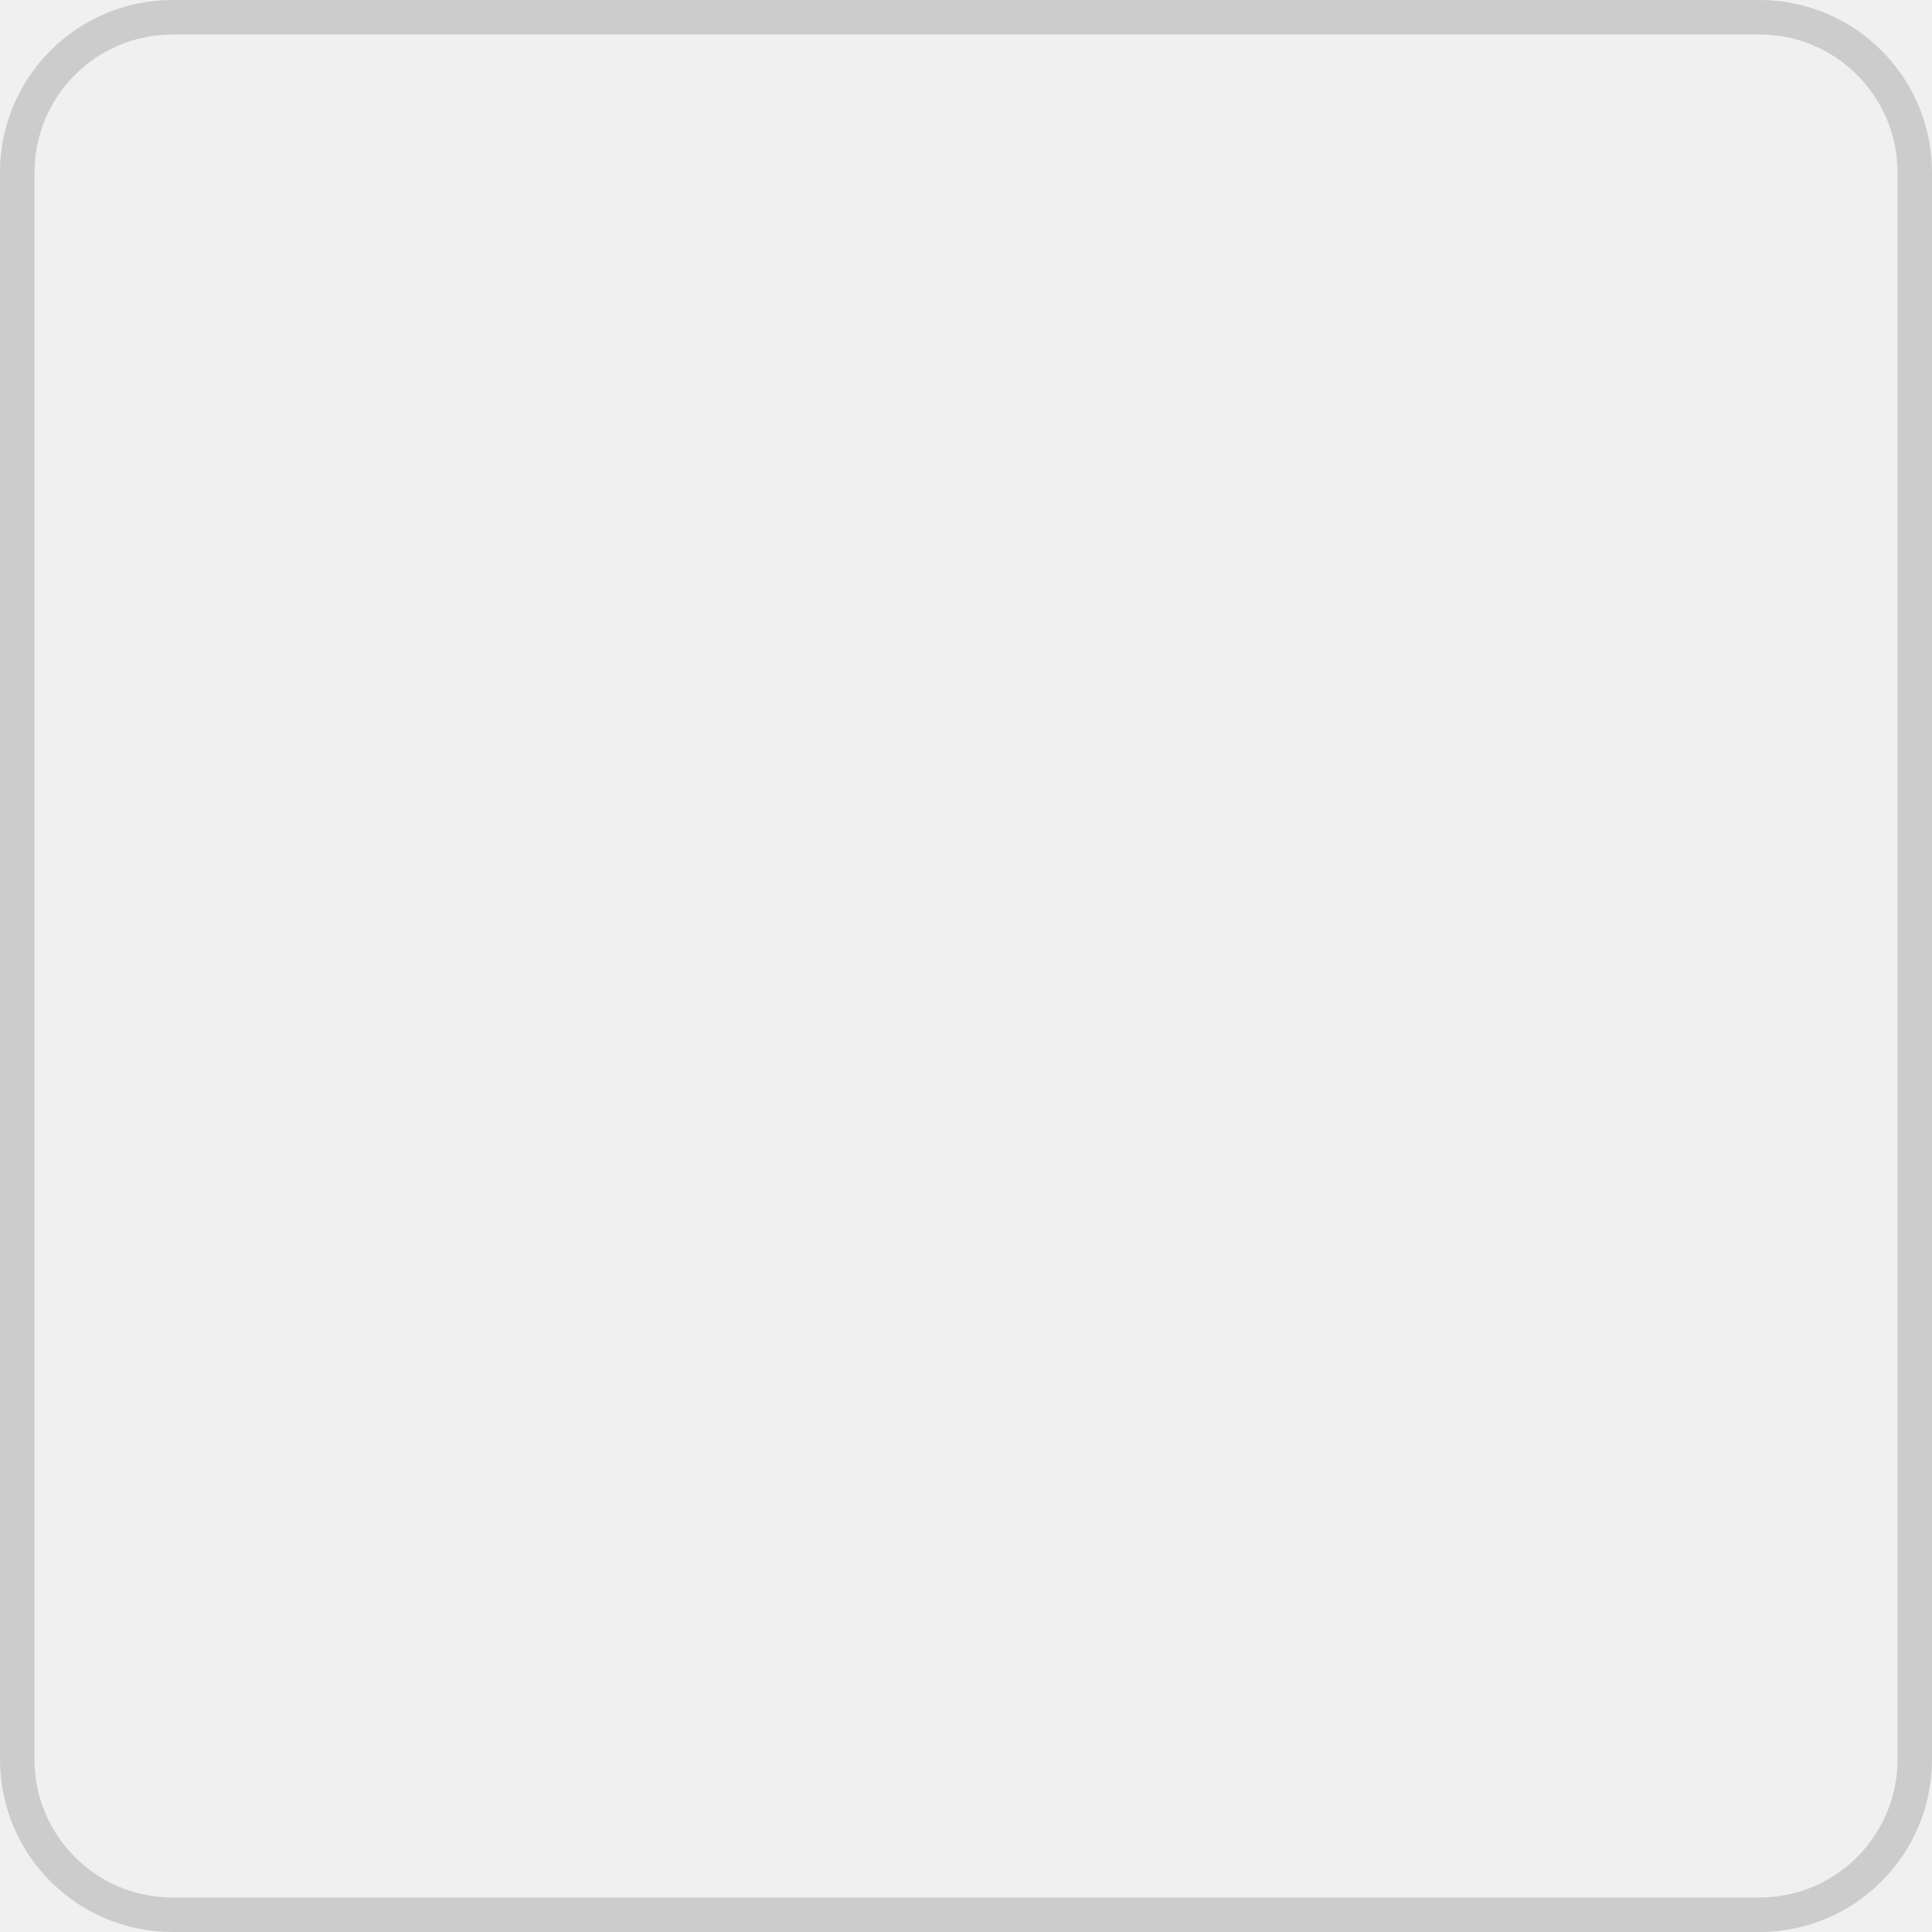
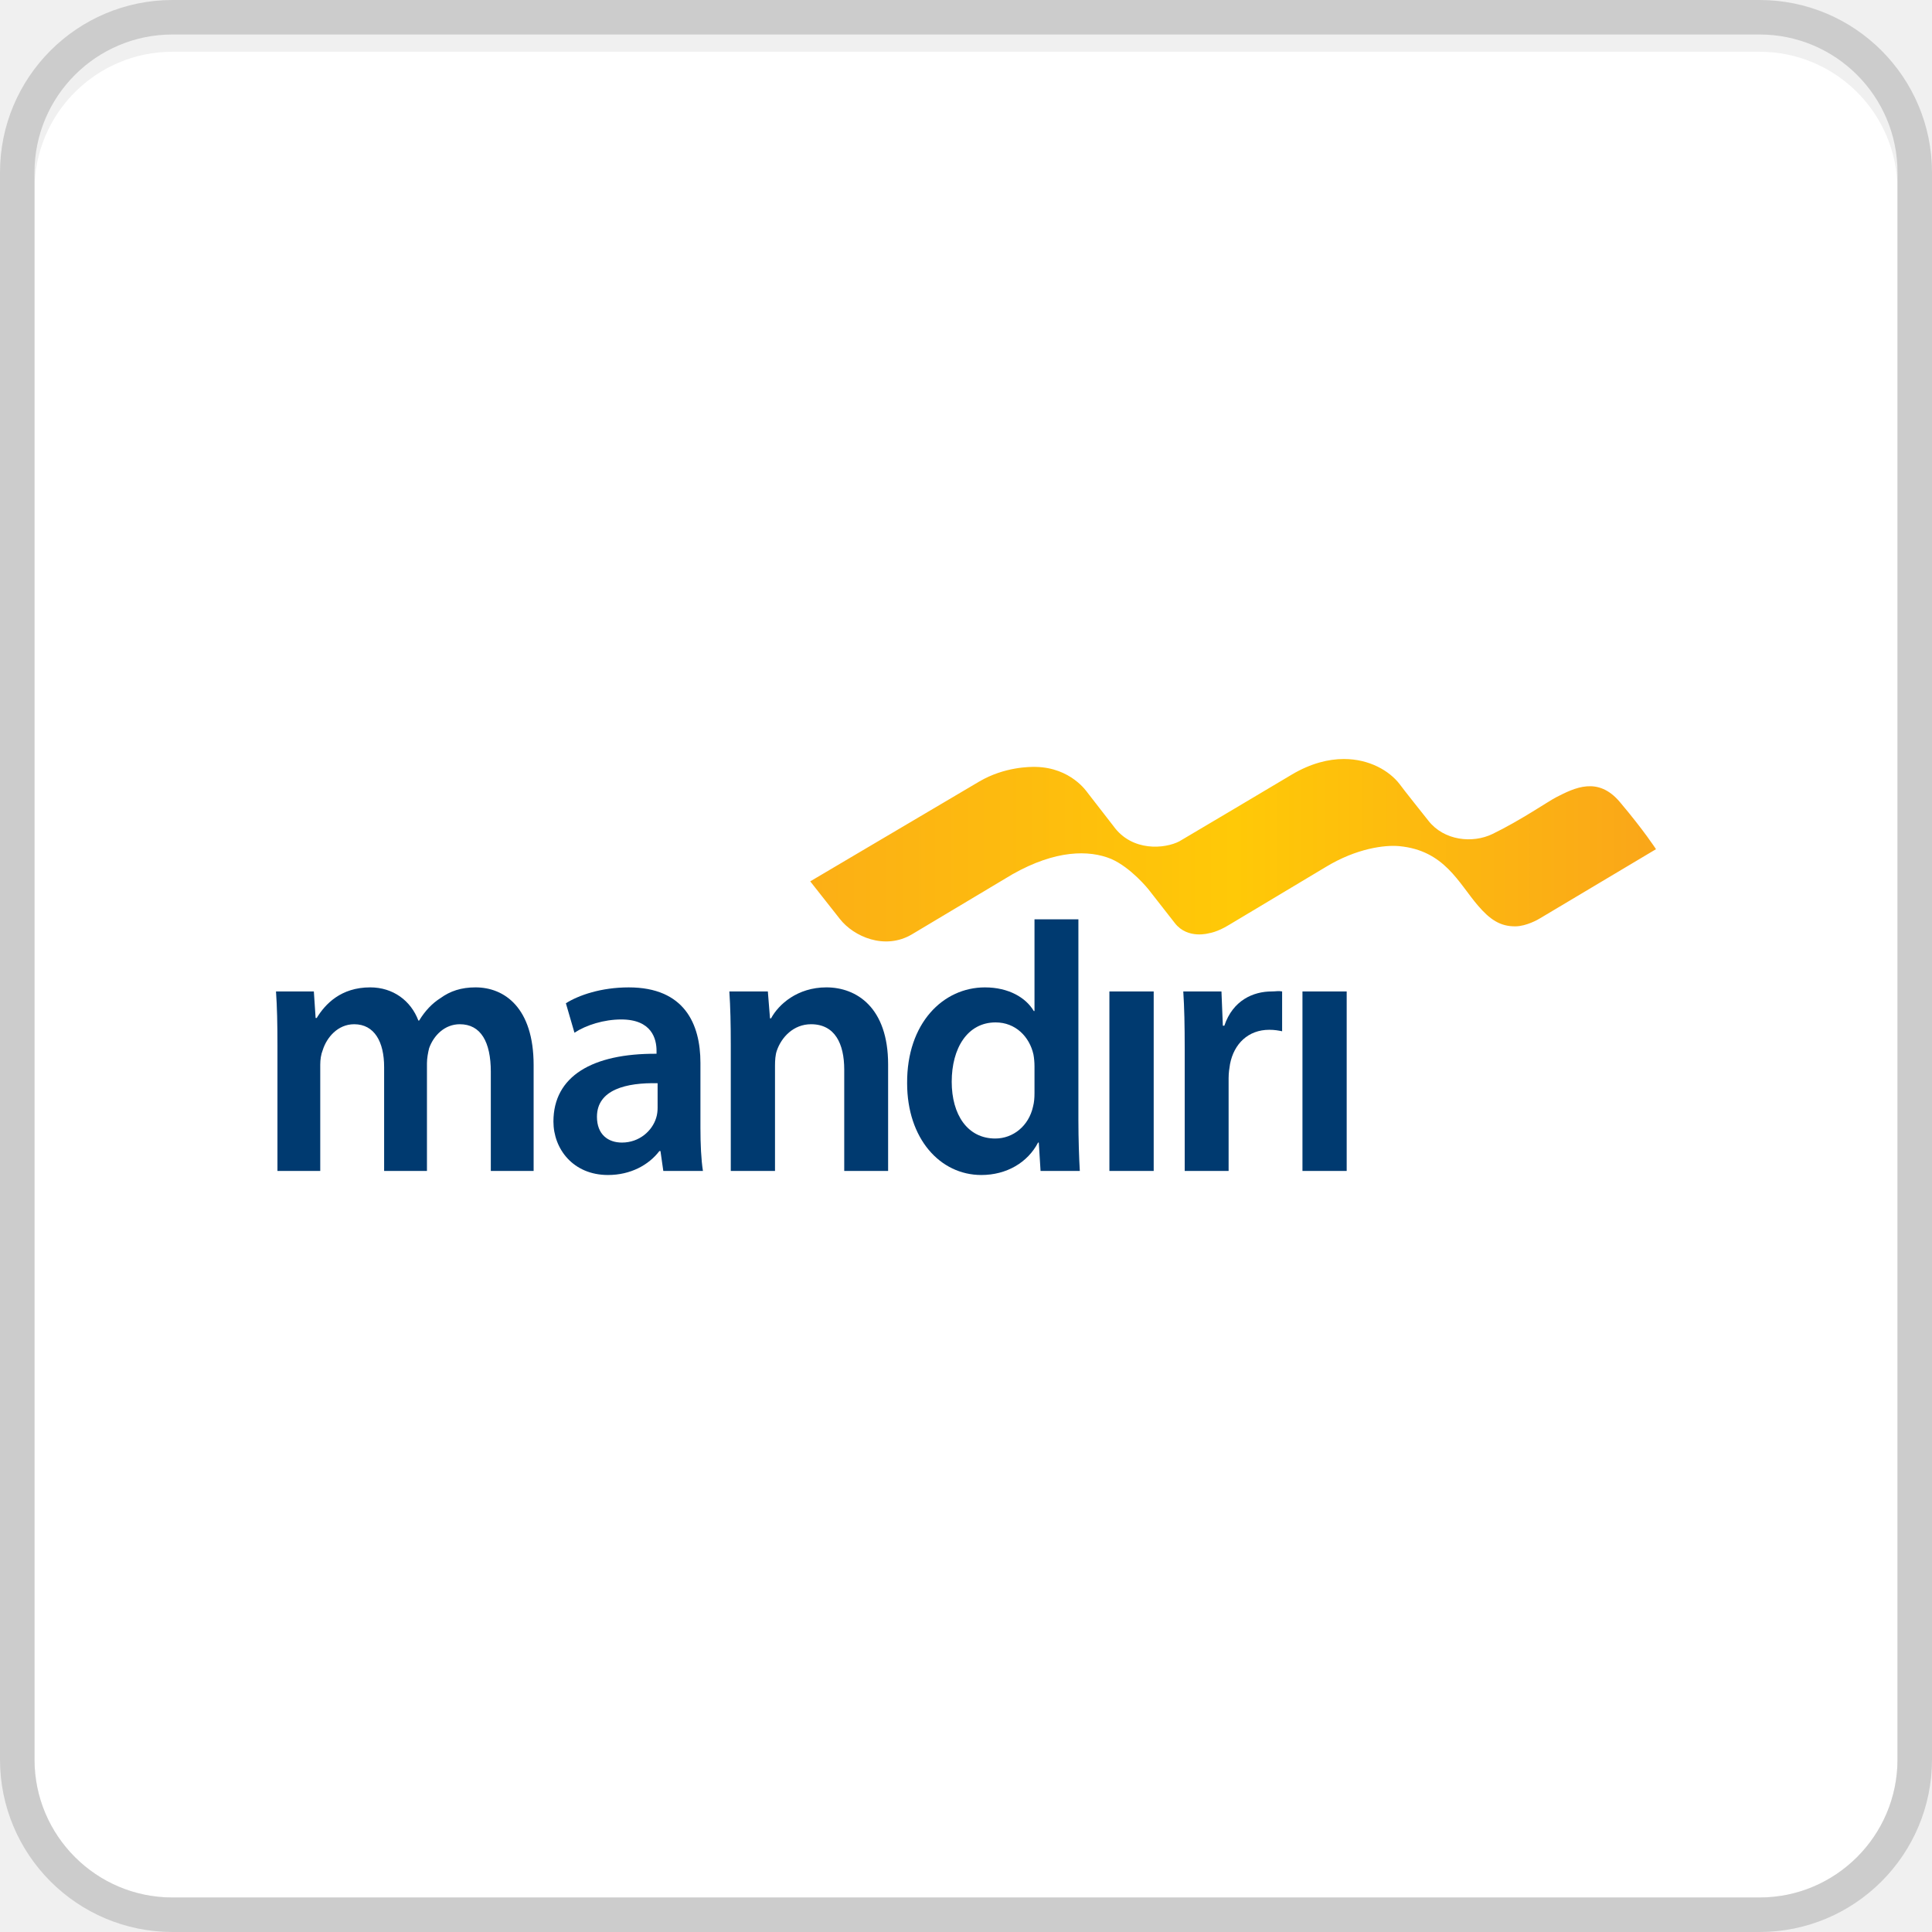
<svg xmlns="http://www.w3.org/2000/svg" width="112" height="112" viewBox="0 0 112 112" fill="none">
  <g clip-path="url(#clip0_6_7378)">
+     <rect x="2" y="3" width="108" height="108" rx="8" fill="white" />
    <path fill-rule="evenodd" clip-rule="evenodd" d="M74.899 44.896C73.359 45.817 69.727 47.969 68.371 48.771C67.544 49.206 65.63 49.395 64.547 47.888C64.528 47.86 63.108 46.027 63.05 45.958C63.009 45.909 62.091 44.502 60.044 44.458C59.742 44.451 58.239 44.443 56.772 45.304C54.823 46.454 50.289 49.132 50.289 49.132C50.289 49.132 50.288 49.134 50.285 49.134C48.422 50.235 46.97 51.093 46.97 51.093L48.685 53.269C49.488 54.299 51.298 55.095 52.867 54.164C52.867 54.164 58.667 50.695 58.688 50.685C61.196 49.264 63.132 49.264 64.416 49.793C65.569 50.297 66.572 51.55 66.572 51.55C66.572 51.55 67.883 53.228 68.114 53.522C68.86 54.47 70.095 54.098 70.095 54.098C70.095 54.098 70.552 54.044 71.242 53.621C71.242 53.621 76.859 50.257 76.863 50.256C78.646 49.175 80.282 48.973 81.118 49.052C83.737 49.298 84.551 51.188 85.686 52.506C86.355 53.282 86.958 53.722 87.881 53.7C88.487 53.687 89.172 53.307 89.273 53.238L96 49.228C96 49.228 95.31 48.155 93.896 46.484C92.631 44.993 91.287 45.668 90.216 46.216C89.766 46.446 88.135 47.566 86.519 48.348C85.368 48.905 83.715 48.737 82.808 47.581C82.754 47.511 81.288 45.677 81.134 45.451C80.542 44.686 79.387 44 77.907 44C77.008 44 75.987 44.254 74.899 44.896Z" fill="url(#paint0_linear_6_7378)" />
    <path fill-rule="evenodd" clip-rule="evenodd" d="M16.084 60.573C16.084 59.376 16.063 58.371 16 57.475H18.194L18.297 59.014H18.359C18.856 58.201 19.765 57.239 21.462 57.239C22.786 57.239 23.82 58.01 24.254 59.164H24.297C24.649 58.587 25.061 58.16 25.537 57.86C26.096 57.454 26.737 57.239 27.565 57.239C29.24 57.239 30.935 58.414 30.935 61.748V67.88H28.453V62.133C28.453 60.403 27.875 59.376 26.655 59.376C25.785 59.376 25.143 60.018 24.876 60.766C24.813 61.022 24.751 61.343 24.751 61.64V67.88H22.268V61.855C22.268 60.403 21.71 59.376 20.531 59.376C19.579 59.376 18.939 60.146 18.711 60.871C18.607 61.129 18.565 61.428 18.565 61.726V67.88H16.084V60.573Z" fill="#003A70" />
    <path fill-rule="evenodd" clip-rule="evenodd" d="M40.605 65.381C40.605 66.32 40.647 67.238 40.75 67.881H38.453L38.288 66.727H38.225C37.605 67.54 36.55 68.116 35.247 68.116C33.22 68.116 32.083 66.6 32.083 65.018C32.083 62.389 34.336 61.065 38.06 61.087V60.915C38.06 60.231 37.791 59.099 36.012 59.099C35.019 59.099 33.984 59.42 33.302 59.868L32.805 58.16C33.551 57.689 34.855 57.24 36.447 57.24C39.675 57.24 40.605 59.356 40.605 61.62V65.381ZM38.122 62.796C36.323 62.753 34.606 63.159 34.606 64.74C34.606 65.765 35.247 66.236 36.054 66.236C37.067 66.236 37.812 65.552 38.039 64.804C38.101 64.612 38.122 64.397 38.122 64.227V62.796Z" fill="#003A70" />
    <path fill-rule="evenodd" clip-rule="evenodd" d="M42.364 60.573C42.364 59.376 42.342 58.371 42.281 57.475H44.513L44.638 59.035H44.699C45.134 58.224 46.23 57.239 47.906 57.239C49.664 57.239 51.485 58.414 51.485 61.706V67.88H48.941V62.005C48.941 60.509 48.403 59.376 47.017 59.376C46.003 59.376 45.3 60.124 45.031 60.915C44.949 61.151 44.928 61.472 44.928 61.769V67.88H42.364V60.573Z" fill="#003A70" />
    <path fill-rule="evenodd" clip-rule="evenodd" d="M62.516 53.295V64.952C62.516 66.02 62.556 67.176 62.598 67.881H60.322L60.22 66.236H60.178C59.578 67.39 58.356 68.116 56.889 68.116C54.49 68.116 52.587 66.001 52.587 62.796C52.565 59.313 54.675 57.24 57.095 57.24C58.481 57.24 59.475 57.839 59.929 58.609H59.971V53.295H62.516ZM59.971 61.812C59.971 61.6 59.95 61.342 59.91 61.129C59.682 60.104 58.875 59.27 57.716 59.27C56.082 59.27 55.172 60.766 55.172 62.711C55.172 64.612 56.082 66.001 57.696 66.001C58.729 66.001 59.64 65.275 59.888 64.143C59.95 63.907 59.971 63.65 59.971 63.372V61.812Z" fill="#003A70" />
    <path fill-rule="evenodd" clip-rule="evenodd" d="M64.313 67.88H66.881V57.476H64.313V67.88Z" fill="#003A70" />
    <path fill-rule="evenodd" clip-rule="evenodd" d="M68.679 60.83C68.679 59.42 68.657 58.414 68.596 57.475H70.809L70.89 59.462H70.976C71.472 57.987 72.651 57.475 73.726 57.475C73.974 57.475 74.119 57.431 74.326 57.475V59.783C74.119 59.741 73.892 59.698 73.581 59.698C72.361 59.698 71.533 60.509 71.306 61.684C71.266 61.919 71.224 62.198 71.224 62.498V67.88H68.679V60.83Z" fill="#003A70" />
    <path fill-rule="evenodd" clip-rule="evenodd" d="M75.505 67.88H78.069V57.476H75.505V67.88Z" fill="#003A70" />
  </g>
  <rect x="1" y="1" width="110" height="110" rx="9" stroke="#CCCCCC" stroke-width="2" />
  <defs>
    <linearGradient id="paint0_linear_6_7378" x1="16" y1="68.116" x2="96" y2="68.116" gradientUnits="userSpaceOnUse">
      <stop stop-color="#FFCA06" />
      <stop offset="0.331" stop-color="#FBAA18" />
      <stop offset="0.695" stop-color="#FFC907" />
      <stop offset="1" stop-color="#FAA619" />
    </linearGradient>
    <clipPath id="clip0_6_7378">
- 
- </clipPath>
+       <rect x="2" y="2" width="108" height="108" rx="8" fill="white" />
+     </clipPath>
  </defs>
</svg>
